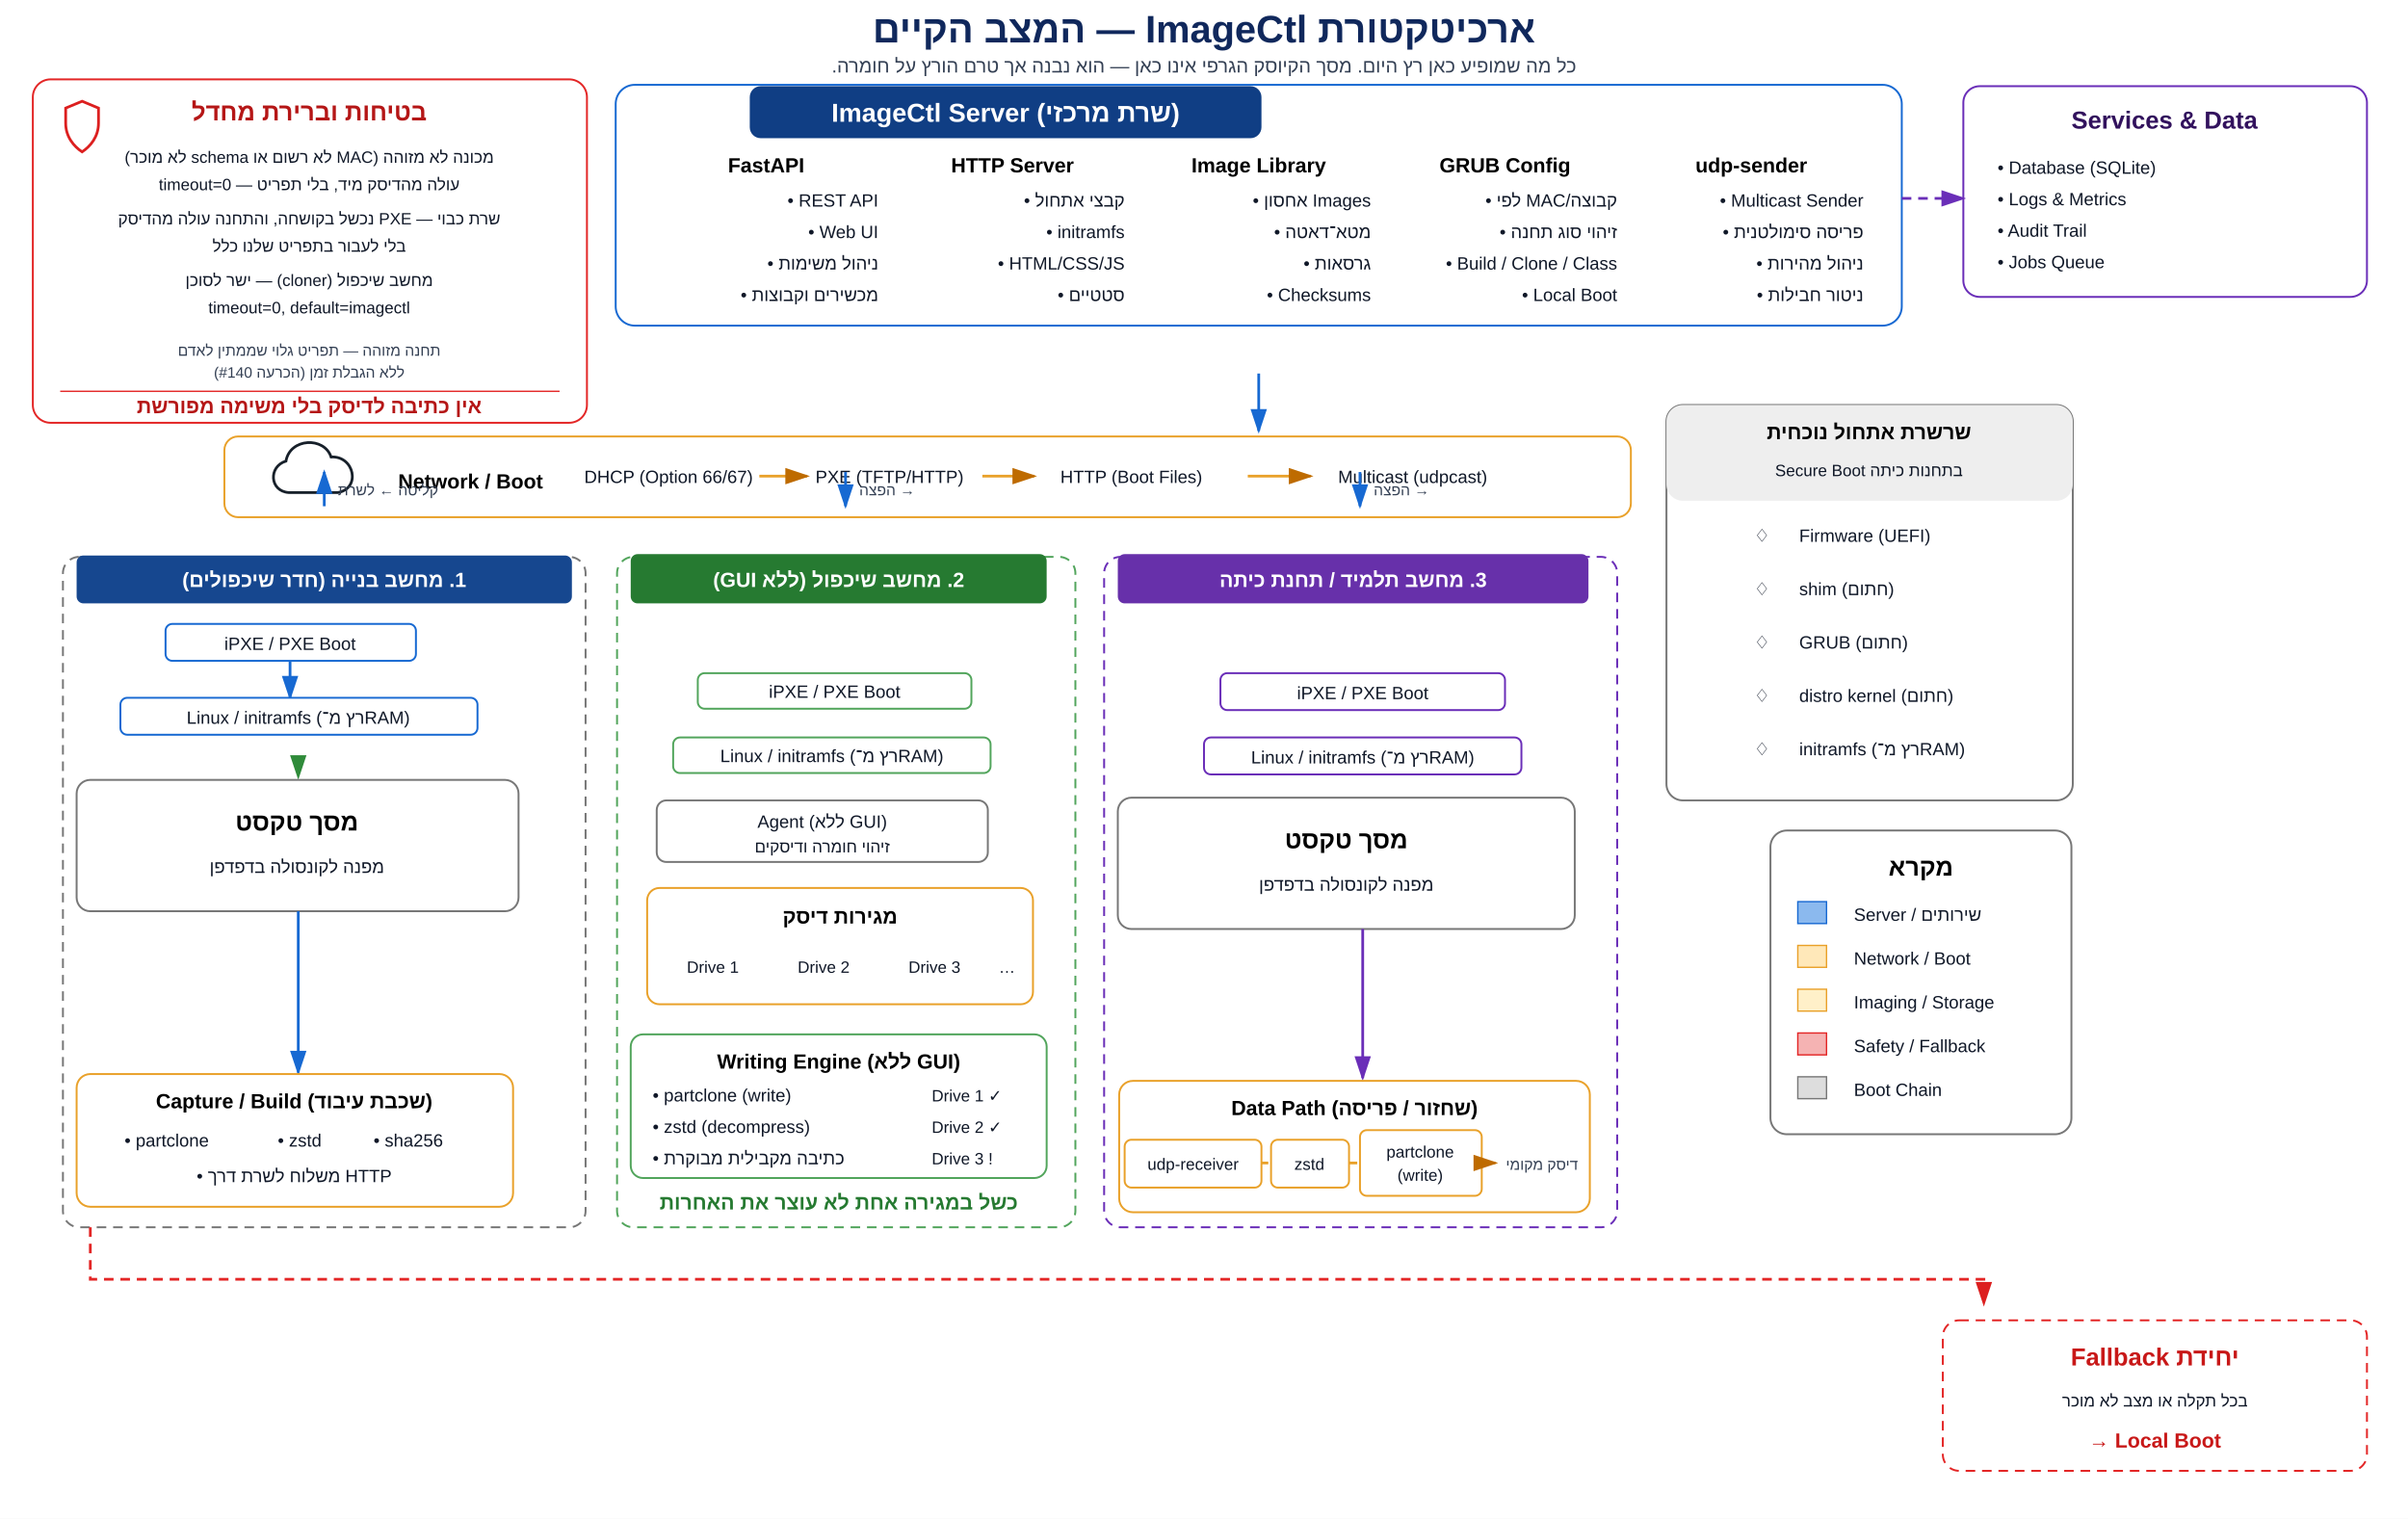
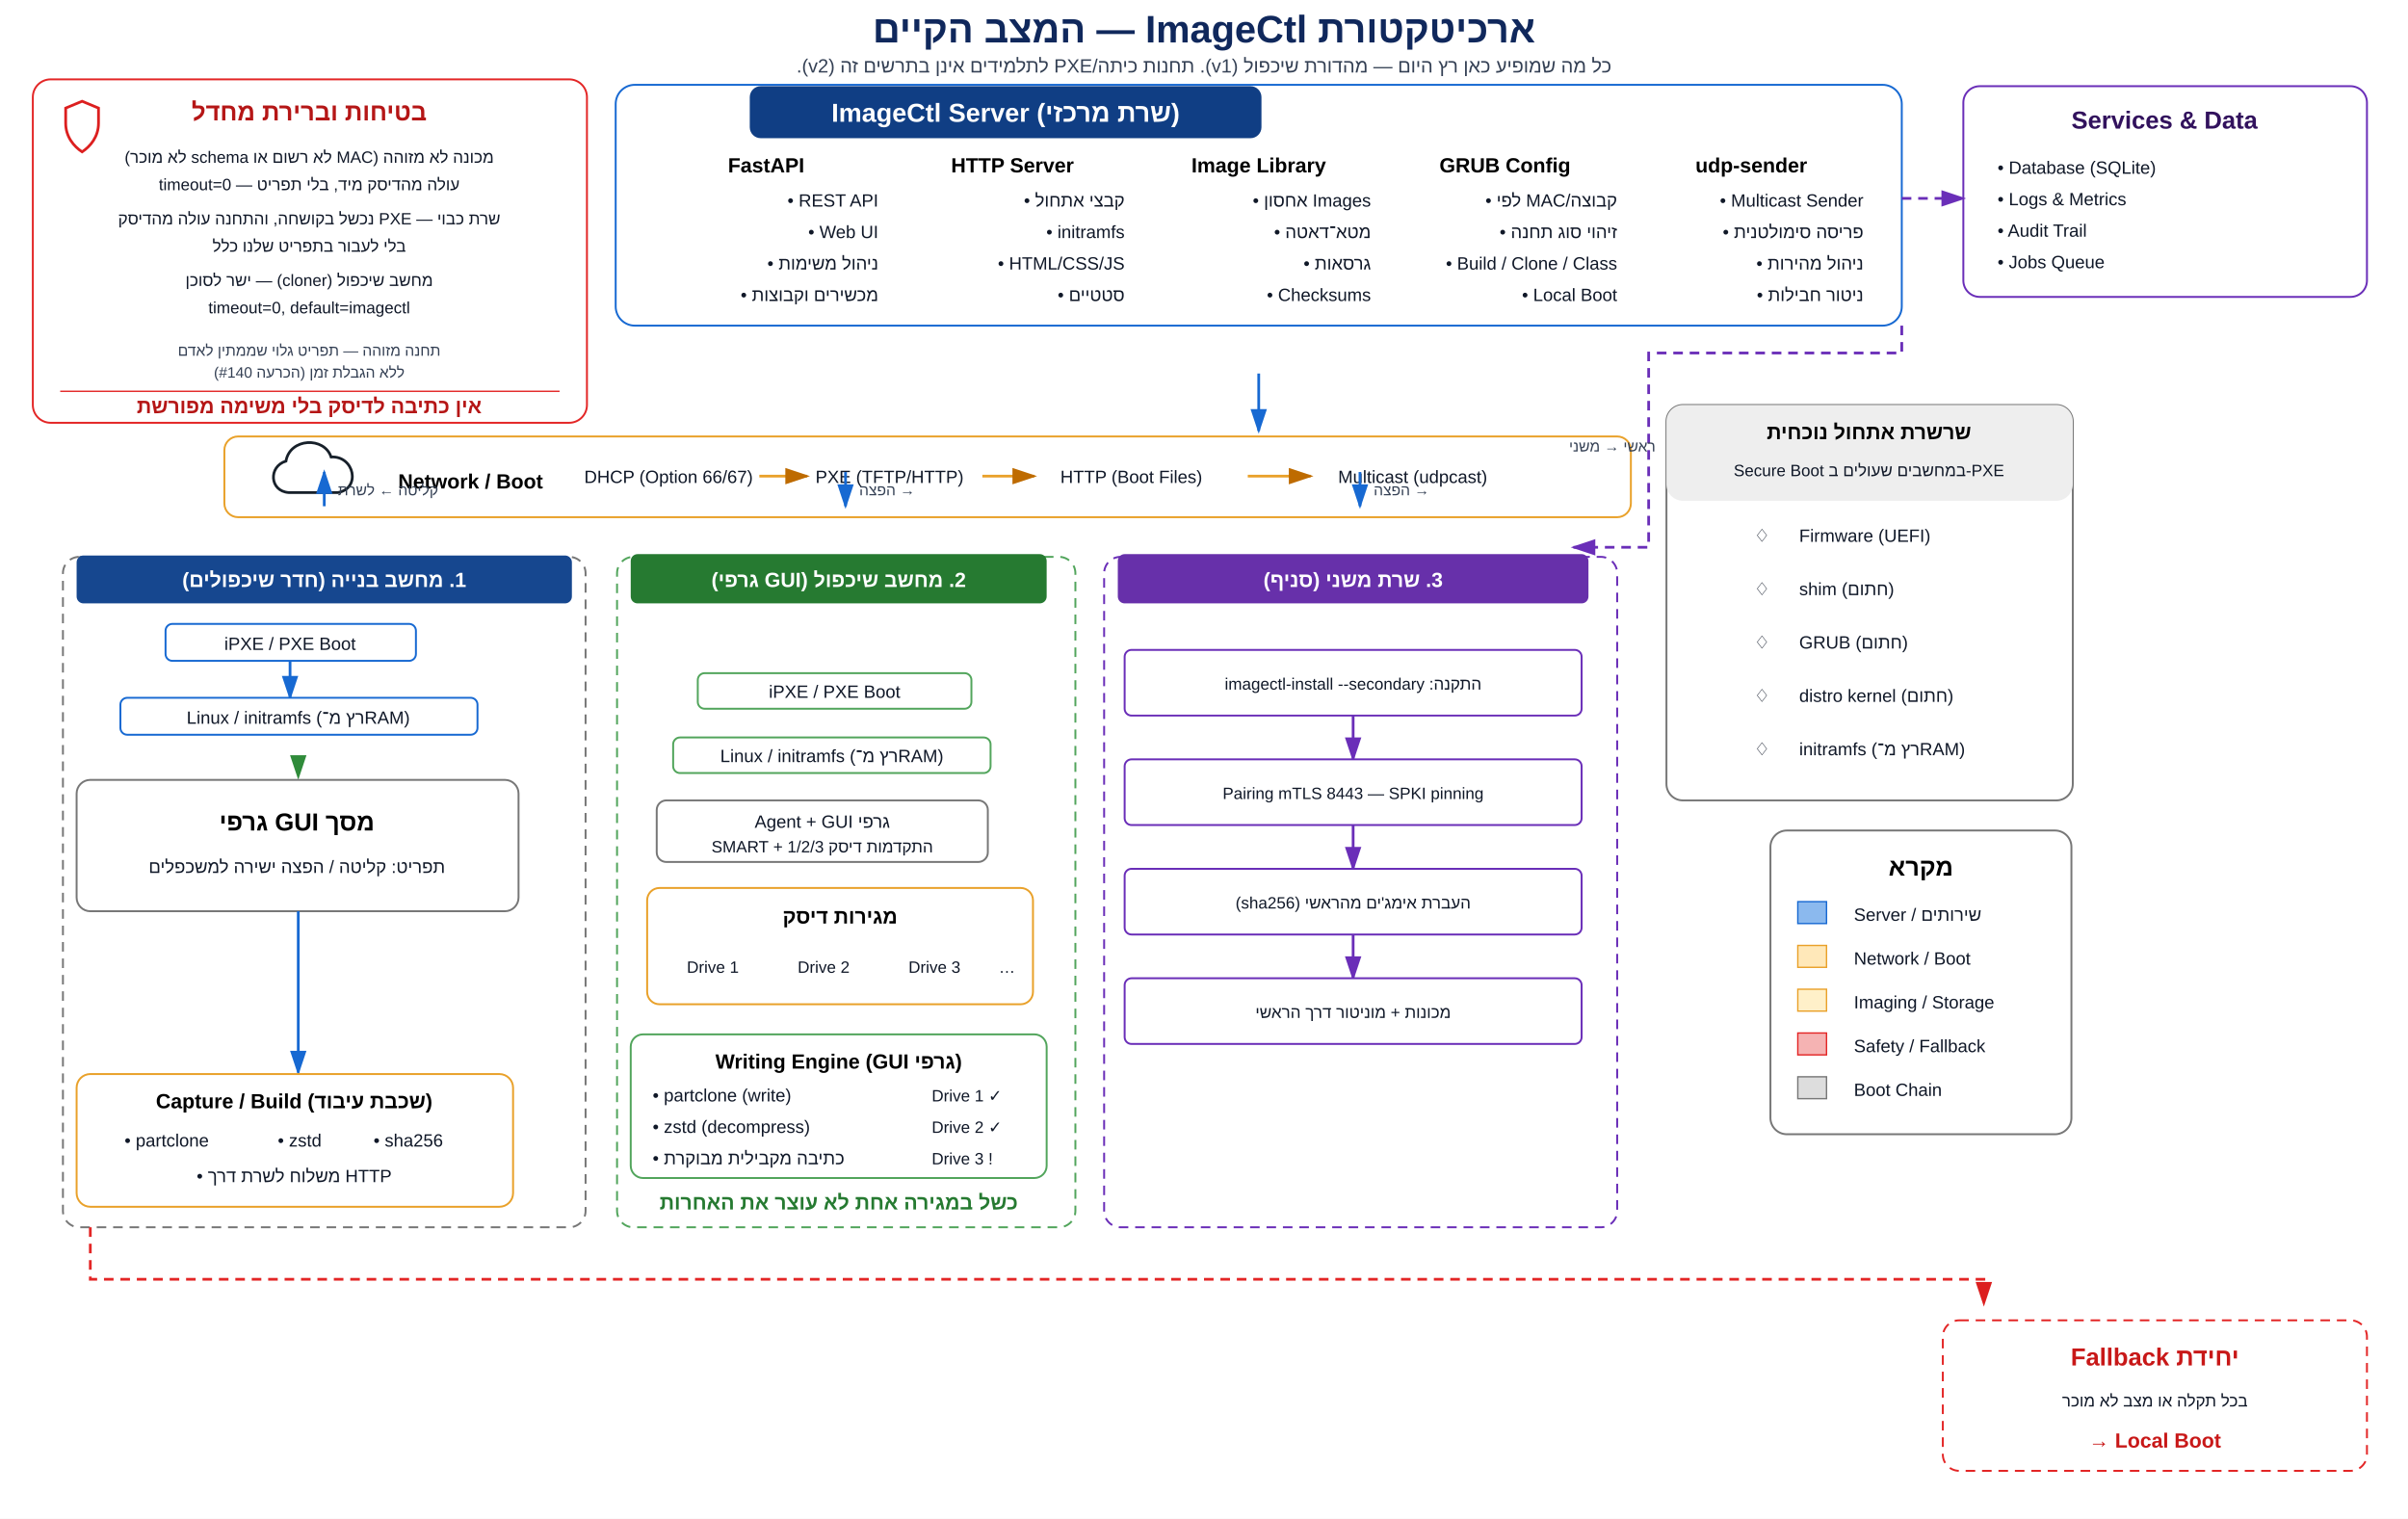
<svg xmlns="http://www.w3.org/2000/svg" width="1760" height="1110" viewBox="0 0 1760 1110" font-family="Segoe UI, Arial, Helvetica, sans-serif">
  <rect width="1760" height="1110" fill="#ffffff" />
  <defs>
    <marker id="arrow-blue" markerWidth="10" markerHeight="10" refX="8" refY="3" orient="auto">
      <path d="M0,0 L0,6 L9,3 z" fill="#1769d2" />
    </marker>
    <marker id="arrow-green" markerWidth="10" markerHeight="10" refX="8" refY="3" orient="auto">
      <path d="M0,0 L0,6 L9,3 z" fill="#2f8b3a" />
    </marker>
    <marker id="arrow-purple" markerWidth="10" markerHeight="10" refX="8" refY="3" orient="auto">
      <path d="M0,0 L0,6 L9,3 z" fill="#6a2eb8" />
    </marker>
    <marker id="arrow-orange" markerWidth="10" markerHeight="10" refX="8" refY="3" orient="auto">
      <path d="M0,0 L0,6 L9,3 z" fill="#be6b00" />
    </marker>
    <marker id="arrow-red" markerWidth="10" markerHeight="10" refX="8" refY="3" orient="auto">
      <path d="M0,0 L0,6 L9,3 z" fill="#dc1f1f" />
    </marker>
    <style>
      .title{font-size:28px;font-weight:700;fill:#10285c}.subtitle{font-size:14px;fill:#344054}.h1{font-size:18px;font-weight:700}.h2{font-size:15px;font-weight:700}.body{font-size:13px;fill:#101828}.small{font-size:12px;fill:#101828}.tiny{font-size:11px;fill:#344054}.box{fill:#fff;stroke-width:1.4}.server{stroke:#1769d2}.network{stroke:#e9a12a}.gui{stroke:#52a55c}.storage{stroke:#e9a12a}.safety{stroke:#e32626}.boot{stroke:#777}.purple{stroke:#6a2eb8}.dash{stroke-dasharray:7 5}.flow{fill:none;stroke-width:2}.pill{rx:5;ry:5}.rtl{direction:rtl;unicode-bidi:plaintext}
    </style>
  </defs>
  <g id="title">
    <text x="880" y="31" text-anchor="middle" class="title rtl">ארכיטקטורת ImageCtl — המצב הקיים</text>
-     <text x="880" y="53" text-anchor="middle" class="subtitle rtl">כל מה שמופיע כאן רץ היום. מסך הקיוסק הגרפי אינו כאן — הוא נבנה אך טרם הורץ על חומרה.</text>
-     <text x="880" y="75" text-anchor="middle" class="subtitle" fill="#344054" font-weight="700">‏מחשב בנייה ← קליטה לשרת  ·  השרת ← הפצה למחשבי שיכפול או לתחנות כיתה</text>
+     <text x="880" y="53" text-anchor="middle" class="subtitle rtl">כל מה שמופיע כאן רץ היום — מהדורת שיכפול (v1). תחנות כיתה/PXE לתלמידים אינן בתרשים זה (v2).</text>
+     <text x="880" y="75" text-anchor="middle" class="subtitle" fill="#344054" font-weight="700">‏מחשב בנייה ← קליטה לשרת  ·  השרת ← הפצה למחשבי שיכפול</text>
  </g>
  <g id="safety-default">
    <rect x="24" y="58" width="405" height="251" rx="13" class="box safety" fill="#fff8f7" />
    <path d="M48 79 l12 -5 12 5 v11 c0 10 -6 17 -12 21 -6 -4 -12 -11 -12 -21z" fill="none" stroke="#dc1f1f" stroke-width="2" />
    <text x="226" y="88" text-anchor="middle" class="h1 rtl" fill="#b51616">בטיחות וברירת מחדל</text>
    <text x="226" y="119" text-anchor="middle" class="small rtl">מכונה לא מזוהה (MAC לא רשום או schema לא מוכר)</text>
    <g aria-label="עולה מהדיסק מיד, בלי תפריט — timeout=0">
      <text x="226" y="139" text-anchor="middle" class="small rtl">עולה מהדיסק מיד, בלי תפריט — timeout=0</text>
    </g>
    <text x="226" y="164" text-anchor="middle" class="small rtl">שרת כבוי — PXE נכשל בקושחה, והתחנה עולה מהדיסק</text>
    <text x="226" y="184" text-anchor="middle" class="small rtl">בלי לעבור בתפריט שלנו כלל</text>
    <text x="226" y="209" text-anchor="middle" class="small rtl">מחשב שיכפול (cloner) — ישר לסוכן</text>
    <g aria-label="timeout=0, default=imagectl">
      <text x="226" y="229" text-anchor="middle" class="small">timeout=0, default=imagectl</text>
    </g>
    <text x="226" y="260" text-anchor="middle" class="tiny rtl">תחנה מזוהה — תפריט גלוי שממתין לאדם</text>
    <text x="226" y="276" text-anchor="middle" class="tiny rtl">ללא הגבלת זמן (הכרעה #140)</text>
    <line x1="44" y1="286" x2="409" y2="286" stroke="#e32626" />
    <text x="226" y="302" text-anchor="middle" class="h2 rtl" fill="#b51616">אין כתיבה לדיסק בלי משימה מפורשת</text>
  </g>
  <g id="imagectl-server">
    <rect x="450" y="62" width="940" height="176" rx="14" class="box server" fill="#f7faff" />
    <rect x="548" y="63" width="374" height="38" rx="8" fill="#103e84" />
    <text x="735" y="89" text-anchor="middle" font-size="19" font-weight="700" fill="#fff">ImageCtl Server (שרת מרכזי)</text>
    <g id="fastapi">
      <text x="560" y="126" text-anchor="middle" class="h2">FastAPI</text>
      <text x="642" y="151" text-anchor="end" class="body">• REST API</text>
      <text x="642" y="174" text-anchor="end" class="body">• Web UI</text>
      <text x="642" y="197" text-anchor="end" class="body">• ניהול משימות</text>
      <text x="642" y="220" text-anchor="end" class="body">• מכשירים וקבוצות</text>
    </g>
    <g id="http-server">
      <text x="740" y="126" text-anchor="middle" class="h2">HTTP Server</text>
      <text x="822" y="151" text-anchor="end" class="body">• קבצי אתחול</text>
      <text x="822" y="174" text-anchor="end" class="body">• initramfs</text>
      <text x="822" y="197" text-anchor="end" class="body">• HTML/CSS/JS</text>
      <text x="822" y="220" text-anchor="end" class="body">• סטטיים</text>
    </g>
    <g id="image-library">
      <text x="920" y="126" text-anchor="middle" class="h2">Image Library</text>
      <text x="1002" y="151" text-anchor="end" class="body">• אחסון Images</text>
      <text x="1002" y="174" text-anchor="end" class="body">• מטא־דאטה</text>
      <text x="1002" y="197" text-anchor="end" class="body">• גרסאות</text>
      <text x="1002" y="220" text-anchor="end" class="body">• Checksums</text>
    </g>
    <g id="grub-config">
      <text x="1100" y="126" text-anchor="middle" class="h2">GRUB Config</text>
      <text x="1182" y="151" text-anchor="end" class="body">• לפי MAC/קבוצה</text>
      <text x="1182" y="174" text-anchor="end" class="body">• זיהוי סוג תחנה</text>
      <text x="1182" y="197" text-anchor="end" class="body">• Build / Clone / Class</text>
      <text x="1182" y="220" text-anchor="end" class="body">• Local Boot</text>
    </g>
    <g id="udp-sender">
      <text x="1280" y="126" text-anchor="middle" class="h2">udp-sender</text>
      <text x="1362" y="151" text-anchor="end" class="body">• Multicast Sender</text>
      <text x="1362" y="174" text-anchor="end" class="body">• פריסה סימולטנית</text>
      <text x="1362" y="197" text-anchor="end" class="body">• ניהול מהירות</text>
      <text x="1362" y="220" text-anchor="end" class="body">• ניטור חבילות</text>
    </g>
  </g>
  <g id="services-data">
    <rect x="1435" y="63" width="295" height="154" rx="12" class="box purple" fill="#fcf9ff" />
    <text x="1582" y="94" text-anchor="middle" class="h1" fill="#32125d">Services &amp; Data</text>
    <text x="1460" y="127" class="body">• Database (SQLite)</text>
    <text x="1460" y="150" class="body">• Logs &amp; Metrics</text>
    <text x="1460" y="173" class="body">• Audit Trail</text>
    <text x="1460" y="196" class="body">• Jobs Queue</text>
    <path d="M1390 145h45" class="flow purple dash" marker-end="url(#arrow-purple)" />
  </g>
  <g id="network-boot" transform="translate(0 35)">
    <rect x="164" y="284" width="1028" height="59" rx="10" class="box network" fill="#fffaf0" />
    <path d="M211 325c-14-1-15-19-2-23 3-17 28-18 33-3 17-1 22 23 5 26z" fill="none" stroke="#17202a" stroke-width="2" />
    <text x="291" y="322" class="h2">Network / Boot</text>
    <text x="427" y="318" class="body">DHCP (Option 66/67)</text>
    <path d="M555 313h35" class="flow network" marker-end="url(#arrow-orange)" />
    <text x="596" y="318" class="body">PXE (TFTP/HTTP)</text>
    <path d="M718 313h38" class="flow network" marker-end="url(#arrow-orange)" />
    <text x="775" y="318" class="body">HTTP (Boot Files)</text>
    <path d="M912 313h46" class="flow network" marker-end="url(#arrow-orange)" />
    <text x="978" y="318" class="body">Multicast (udpcast)</text>
    <path d="M920 238v42" class="flow server" marker-end="url(#arrow-blue)" />
  </g>
  <g id="build-machine" transform="translate(0 35)">
    <rect x="46" y="372" width="382" height="490" rx="12" class="box boot dash" fill="#f8fbff" />
    <rect x="56" y="371" width="362" height="35" rx="5" fill="#16478f" />
    <text x="237" y="394" text-anchor="middle" class="h2 rtl" fill="#fff">1. מחשב בנייה (חדר שיכפולים)</text>
    <rect x="121" y="421" width="183" height="27" class="box server pill" />
    <text x="212" y="440" text-anchor="middle" class="body">iPXE / PXE Boot</text>
    <path d="M212 448v27" class="flow server" marker-end="url(#arrow-blue)" />
    <rect x="88" y="475" width="261" height="27" class="box server pill" />
    <text x="218" y="494" text-anchor="middle" class="body">Linux / initramfs (רץ מ־RAM)</text>
    <path d="M218 502v31" class="flow green" marker-end="url(#arrow-green)" />
    <rect x="56" y="535" width="323" height="96" rx="10" class="box boot" fill="#fafafa" />
-     <text x="217" y="572" text-anchor="middle" class="h1 rtl">מסך טקסט</text>
-     <text x="217" y="603" text-anchor="middle" class="body rtl">מפנה לקונסולה בדפדפן</text>
+     <text x="217" y="572" text-anchor="middle" class="h1 rtl">מסך GUI גרפי</text>
+     <text x="217" y="603" text-anchor="middle" class="body rtl">תפריט: קליטה / הפצה ישירה למשכפלים</text>
    <path d="M218 631v118" class="flow server" marker-end="url(#arrow-blue)" />
    <rect x="56" y="750" width="319" height="97" rx="10" class="box storage" fill="#fffaf1" />
    <text x="215" y="775" text-anchor="middle" class="h2">Capture / Build (שכבת עיבוד)</text>
    <text x="91" y="803" class="body">• partclone</text>
    <text x="203" y="803" class="body">• zstd</text>
    <text x="273" y="803" class="body">• sha256</text>
    <text x="215" y="829" text-anchor="middle" class="body">• משלוח לשרת דרך HTTP</text>
  </g>
  <g id="cloner-machine" transform="translate(0 35)">
    <rect x="451" y="372" width="335" height="490" rx="12" class="box gui dash" fill="#f7fff7" />
    <rect x="461" y="370" width="304" height="36" rx="5" fill="#267a31" />
-     <text x="613" y="394" text-anchor="middle" class="h2 rtl" fill="#fff">2. מחשב שיכפול (ללא GUI)</text>
+     <text x="613" y="394" text-anchor="middle" class="h2 rtl" fill="#fff">2. מחשב שיכפול (GUI גרפי)</text>
    <rect x="510" y="457" width="200" height="26" class="box gui pill" />
    <text x="610" y="475" text-anchor="middle" class="body">iPXE / PXE Boot</text>
    <rect x="492" y="504" width="232" height="26" class="box gui pill" />
    <text x="608" y="522" text-anchor="middle" class="body">Linux / initramfs (רץ מ־RAM)</text>
    <rect x="480" y="550" width="242" height="45" rx="7" class="box boot" fill="#fafafa" />
-     <text x="601" y="570" text-anchor="middle" class="body">Agent (ללא GUI)</text>
-     <text x="601" y="588" text-anchor="middle" class="small rtl">זיהוי חומרה ודיסקים</text>
+     <text x="601" y="570" text-anchor="middle" class="body">Agent + GUI גרפי</text>
+     <text x="601" y="588" text-anchor="middle" class="small rtl">התקדמות דיסק 1/2/3 + SMART</text>
    <rect x="473" y="614" width="282" height="85" rx="9" class="box storage" fill="#fffaf1" />
    <text x="614" y="640" text-anchor="middle" class="h2 rtl">מגירות דיסק</text>
    <text x="502" y="676" class="small">Drive 1</text>
    <text x="583" y="676" class="small">Drive 2</text>
    <text x="664" y="676" class="small">Drive 3</text>
    <text x="730" y="676" class="small">…</text>
    <rect x="461" y="721" width="304" height="105" rx="9" class="box gui" fill="#f8fcf3" />
-     <text x="613" y="746" text-anchor="middle" class="h2">Writing Engine (ללא GUI)</text>
+     <text x="613" y="746" text-anchor="middle" class="h2">Writing Engine (GUI גרפי)</text>
    <text x="477" y="770" class="body">• partclone (write)</text>
    <text x="477" y="793" class="body">• zstd (decompress)</text>
    <text x="477" y="816" class="body">• כתיבה מקבילית מבוקרת</text>
    <text x="681" y="770" class="small">Drive 1 ✓</text>
    <text x="681" y="793" class="small">Drive 2 ✓</text>
    <text x="681" y="816" class="small">Drive 3 !</text>
    <text x="613" y="849" text-anchor="middle" class="h2 rtl" fill="#267a31">כשל במגירה אחת לא עוצר את האחרות</text>
  </g>
-   <g id="student-machine" transform="translate(0 35)">
+   <g id="secondary-server-machine" transform="translate(0 35)">
    <rect x="807" y="372" width="375" height="490" rx="12" class="box purple dash" fill="#fcfaff" />
    <rect x="817" y="370" width="344" height="36" rx="5" fill="#6730aa" />
-     <text x="989" y="394" text-anchor="middle" class="h2 rtl" fill="#fff">3. מחשב תלמיד / תחנת כיתה</text>
-     <rect x="892" y="457" width="208" height="27" class="box purple pill" />
-     <text x="996" y="476" text-anchor="middle" class="body">iPXE / PXE Boot</text>
-     <rect x="880" y="504" width="232" height="27" class="box purple pill" />
-     <text x="996" y="523" text-anchor="middle" class="body">Linux / initramfs (רץ מ־RAM)</text>
-     <rect x="817" y="548" width="334" height="96" rx="10" class="box boot" fill="#fafafa" />
-     <text x="984" y="585" text-anchor="middle" class="h1 rtl">מסך טקסט</text>
-     <text x="984" y="616" text-anchor="middle" class="body rtl">מפנה לקונסולה בדפדפן</text>
-     <path d="M996 644v109" class="flow purple" marker-end="url(#arrow-purple)" />
-     <rect x="818" y="755" width="344" height="96" rx="10" class="box storage" fill="#fffaf1" />
-     <text x="990" y="780" text-anchor="middle" class="h2">Data Path (שחזור / פריסה)</text>
-     <rect x="822" y="798" width="100" height="35" class="box storage pill" />
-     <text x="872" y="820" text-anchor="middle" class="small">udp-receiver</text>
-     <rect x="929" y="798" width="57" height="35" class="box storage pill" />
-     <text x="957" y="820" text-anchor="middle" class="small">zstd</text>
-     <rect x="994" y="791" width="89" height="48" class="box storage pill" />
-     <text x="1038" y="811" text-anchor="middle" class="small">partclone</text>
-     <text x="1038" y="828" text-anchor="middle" class="small">(write)</text>
-     <path d="M922 815h5M986 815h6M1083 815h10" class="flow network" marker-end="url(#arrow-orange)" />
-     <text x="1127" y="820" text-anchor="middle" class="tiny rtl">דיסק מקומי</text>
+     <text x="989" y="394" text-anchor="middle" class="h2 rtl" fill="#fff">3. שרת משני (סניף)</text>
+     <rect x="822" y="440" width="334" height="48" class="box purple pill" />
+     <text x="989" y="469" text-anchor="middle" class="small rtl">התקנה: imagectl-install --secondary</text>
+     <path d="M989 488v32" class="flow purple" marker-end="url(#arrow-purple)" />
+     <rect x="822" y="520" width="334" height="48" class="box purple pill" />
+     <text x="989" y="549" text-anchor="middle" class="small">Pairing mTLS 8443 — SPKI pinning</text>
+     <path d="M989 568v32" class="flow purple" marker-end="url(#arrow-purple)" />
+     <rect x="822" y="600" width="334" height="48" class="box purple pill" />
+     <text x="989" y="629" text-anchor="middle" class="small rtl">העברת אימג'ים מהראשי (sha256)</text>
+     <path d="M989 648v32" class="flow purple" marker-end="url(#arrow-purple)" />
+     <rect x="822" y="680" width="334" height="48" class="box purple pill" />
+     <text x="989" y="709" text-anchor="middle" class="small rtl">מכונות + מוניטור דרך הראשי</text>
+   </g>
+   <g id="secondary-server-flow">
+     <path d="M1390 238v20h-185v142h-55" class="flow purple dash" marker-end="url(#arrow-purple)" />
+     <text x="1210" y="330" class="tiny rtl" fill="#32125d">ראשי → משני</text>
  </g>
  <g id="secure-boot-chain" transform="translate(0 35)">
    <rect x="1218" y="261" width="297" height="289" rx="12" class="box boot" fill="#fff" />
    <rect x="1218" y="261" width="297" height="70" rx="12" fill="#eeeeee" />
    <text x="1366" y="286" text-anchor="middle" class="h2 rtl">שרשרת אתחול נוכחית</text>
-     <text x="1366" y="313" text-anchor="middle" class="small rtl">Secure Boot בתחנות כיתה</text>
+     <text x="1366" y="313" text-anchor="middle" class="small rtl">Secure Boot במחשבים שעולים ב-PXE</text>
    <text x="1282" y="361" class="body">♢</text>
    <text x="1315" y="361" class="body">Firmware (UEFI)</text>
    <text x="1282" y="400" class="body">♢</text>
    <text x="1315" y="400" class="body">shim (חתום)</text>
    <text x="1282" y="439" class="body">♢</text>
    <text x="1315" y="439" class="body">GRUB (חתום)</text>
    <text x="1282" y="478" class="body">♢</text>
    <text x="1315" y="478" class="body">distro kernel (חתום)</text>
    <text x="1282" y="517" class="body">♢</text>
    <text x="1315" y="517" class="body">initramfs (רץ מ־RAM)</text>
  </g>
  <g id="legend" transform="translate(0 35)">
    <rect x="1294" y="572" width="220" height="222" rx="12" class="box boot" fill="#fff" />
    <text x="1404" y="605" text-anchor="middle" class="h1 rtl">מקרא</text>
    <rect x="1314" y="624" width="21" height="16" fill="#8bb9ee" stroke="#1769d2" />
    <text x="1355" y="638" class="body">Server / שירותים</text>
    <rect x="1314" y="656" width="21" height="16" fill="#ffe8b9" stroke="#e9a12a" />
    <text x="1355" y="670" class="body">Network / Boot</text>
    <rect x="1314" y="688" width="21" height="16" fill="#fff0c9" stroke="#e9a12a" />
    <text x="1355" y="702" class="body">Imaging / Storage</text>
    <rect x="1314" y="720" width="21" height="16" fill="#f5b3b3" stroke="#e32626" />
    <text x="1355" y="734" class="body">Safety / Fallback</text>
    <rect x="1314" y="752" width="21" height="16" fill="#ddd" stroke="#777" />
    <text x="1355" y="766" class="body">Boot Chain</text>
  </g>
  <g id="fallback-unit" transform="translate(0 35)">
    <path d="M66 862v38h1384v18" class="flow safety dash" marker-end="url(#arrow-red)" />
    <rect x="1420" y="930" width="310" height="110" rx="12" class="box safety dash" fill="#fff9f8" />
    <text x="1575" y="963" text-anchor="middle" class="h1 rtl" fill="#c81818">יחידת Fallback</text>
    <text x="1575" y="993" text-anchor="middle" class="small rtl" fill="#c81818">בכל תקלה או מצב לא מוכר</text>
    <text x="1575" y="1023" text-anchor="middle" class="h2" fill="#c81818">→ Local Boot</text>
  </g>
  <g id="data-flow">
    <path d="M237 370v-25" class="flow server" marker-end="url(#arrow-blue)" />
    <text x="247" y="362" class="tiny" fill="#16478f">קליטה ← לשרת</text>
    <path d="M618 345v25" class="flow server" marker-end="url(#arrow-blue)" />
    <text x="628" y="362" class="tiny" fill="#16478f">הפצה →</text>
    <path d="M994 345v25" class="flow server" marker-end="url(#arrow-blue)" />
    <text x="1004" y="362" class="tiny" fill="#16478f">הפצה →</text>
  </g>
</svg>
